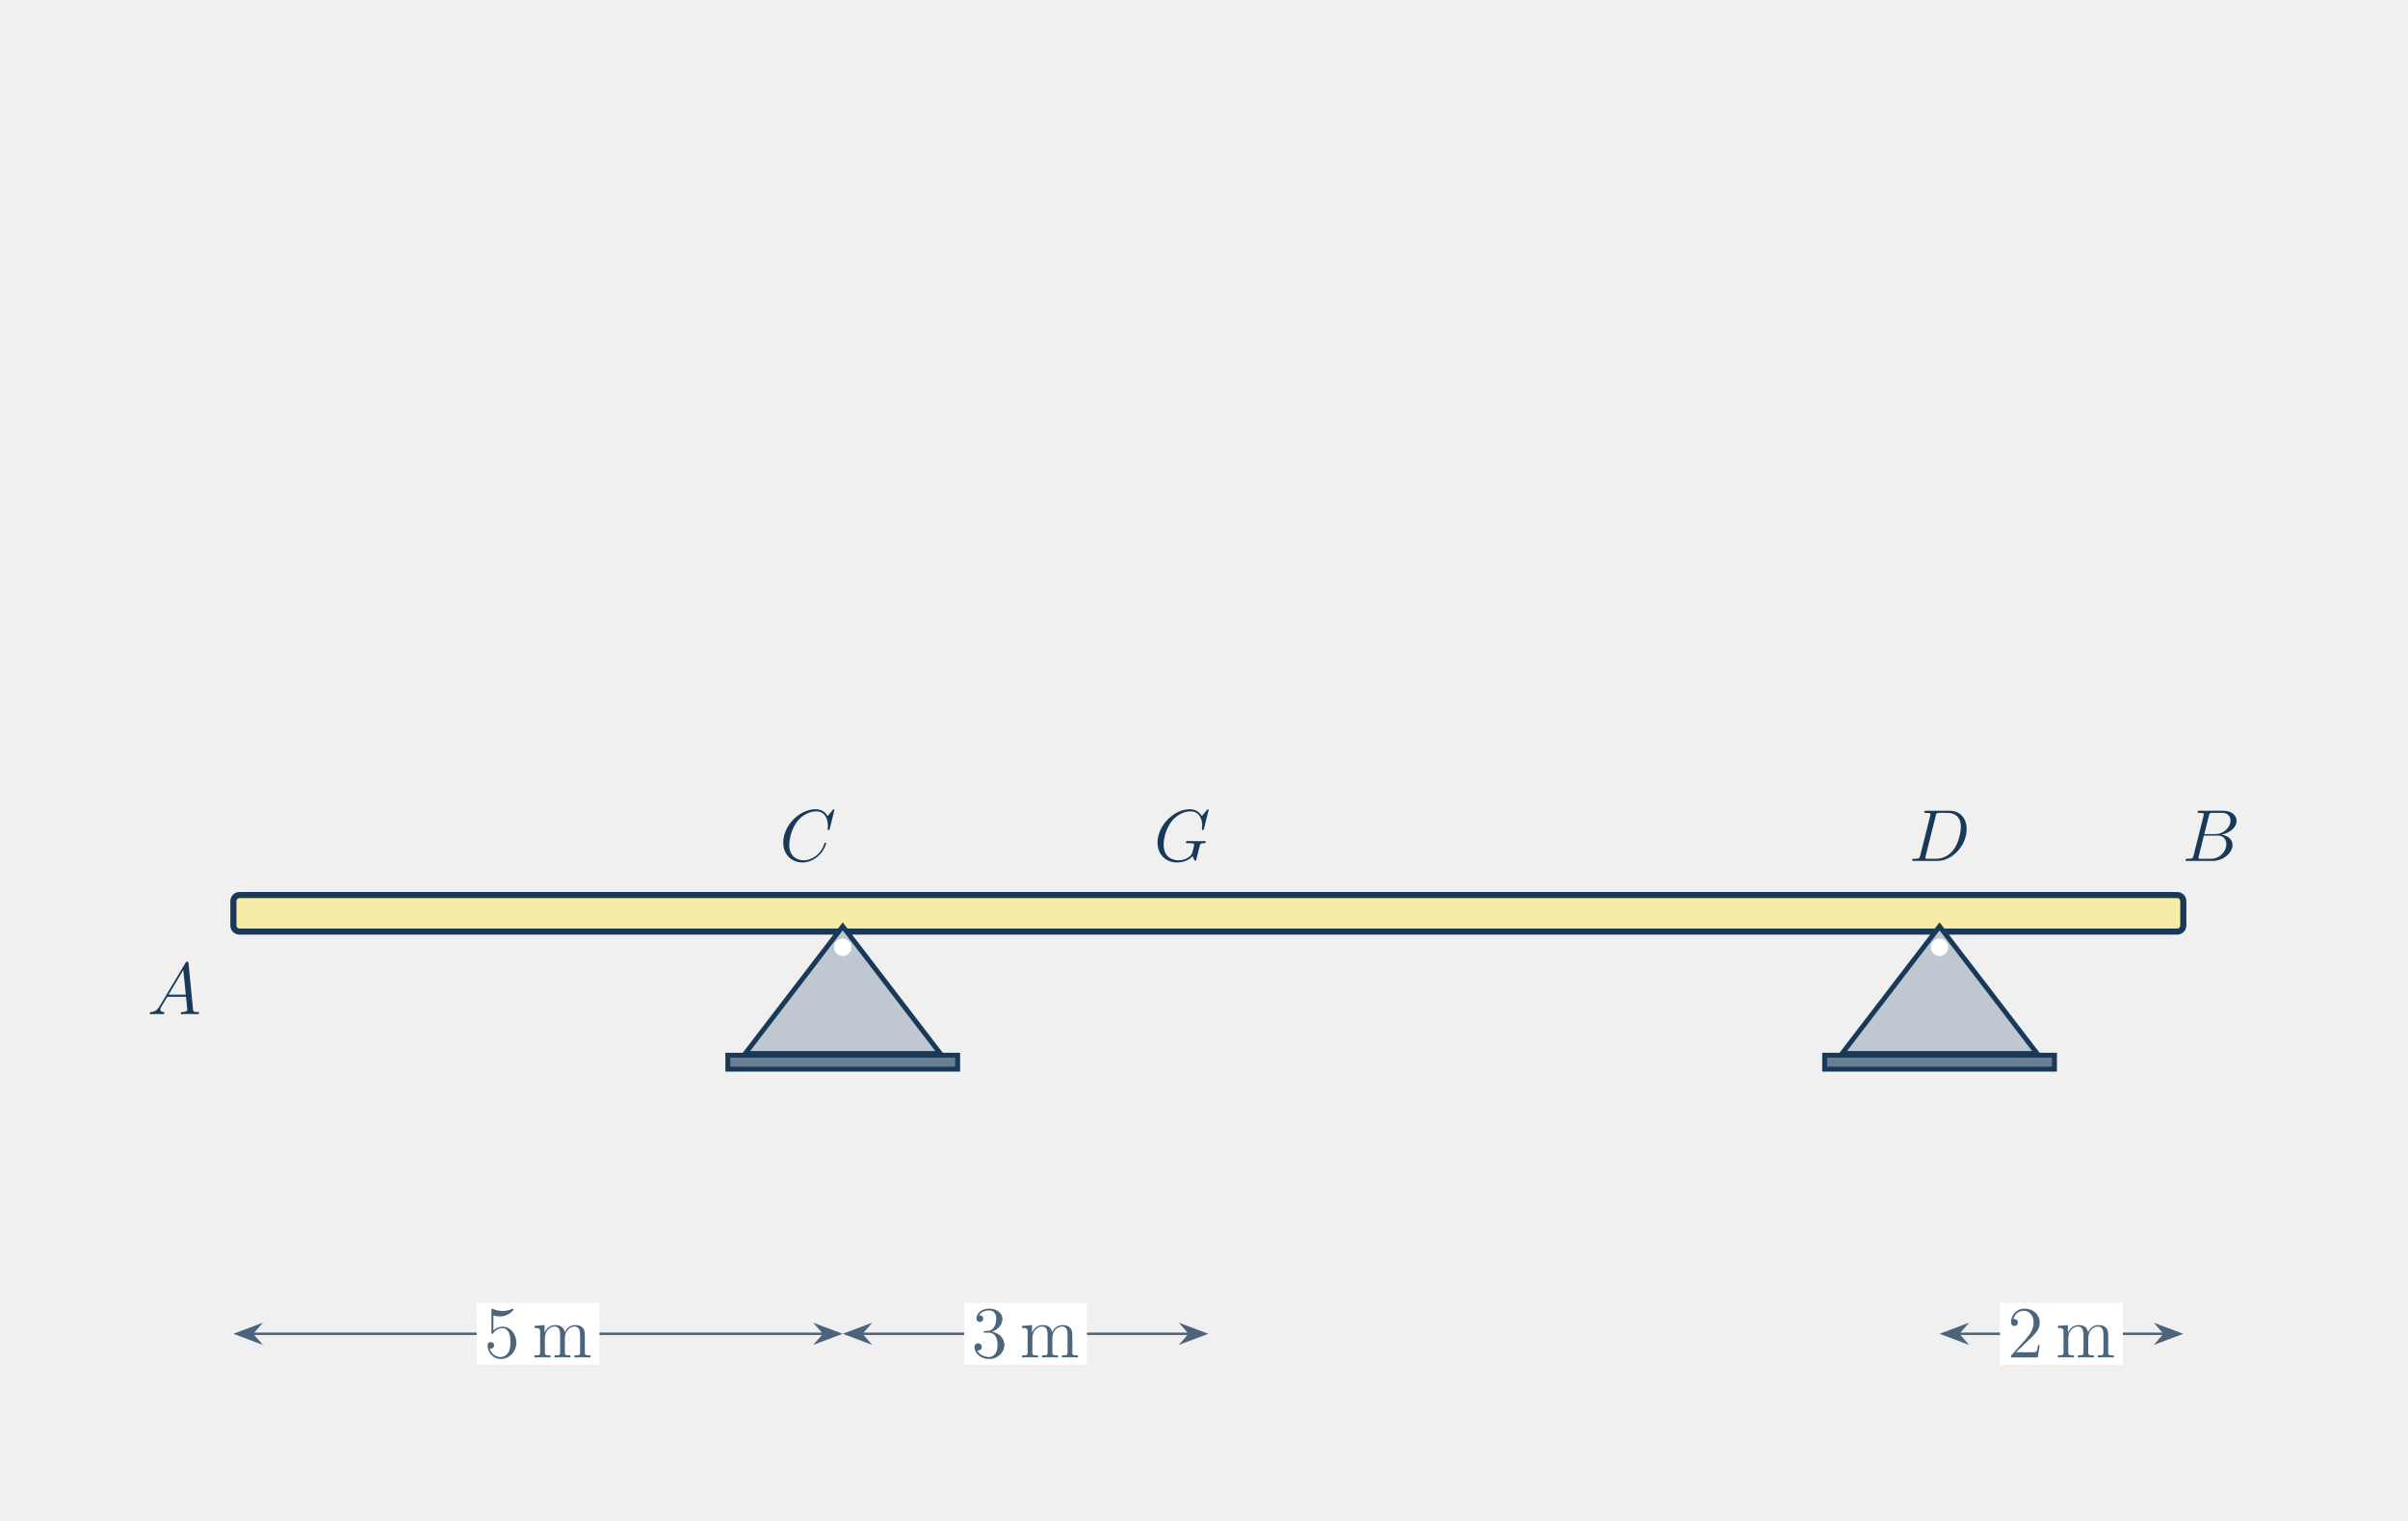
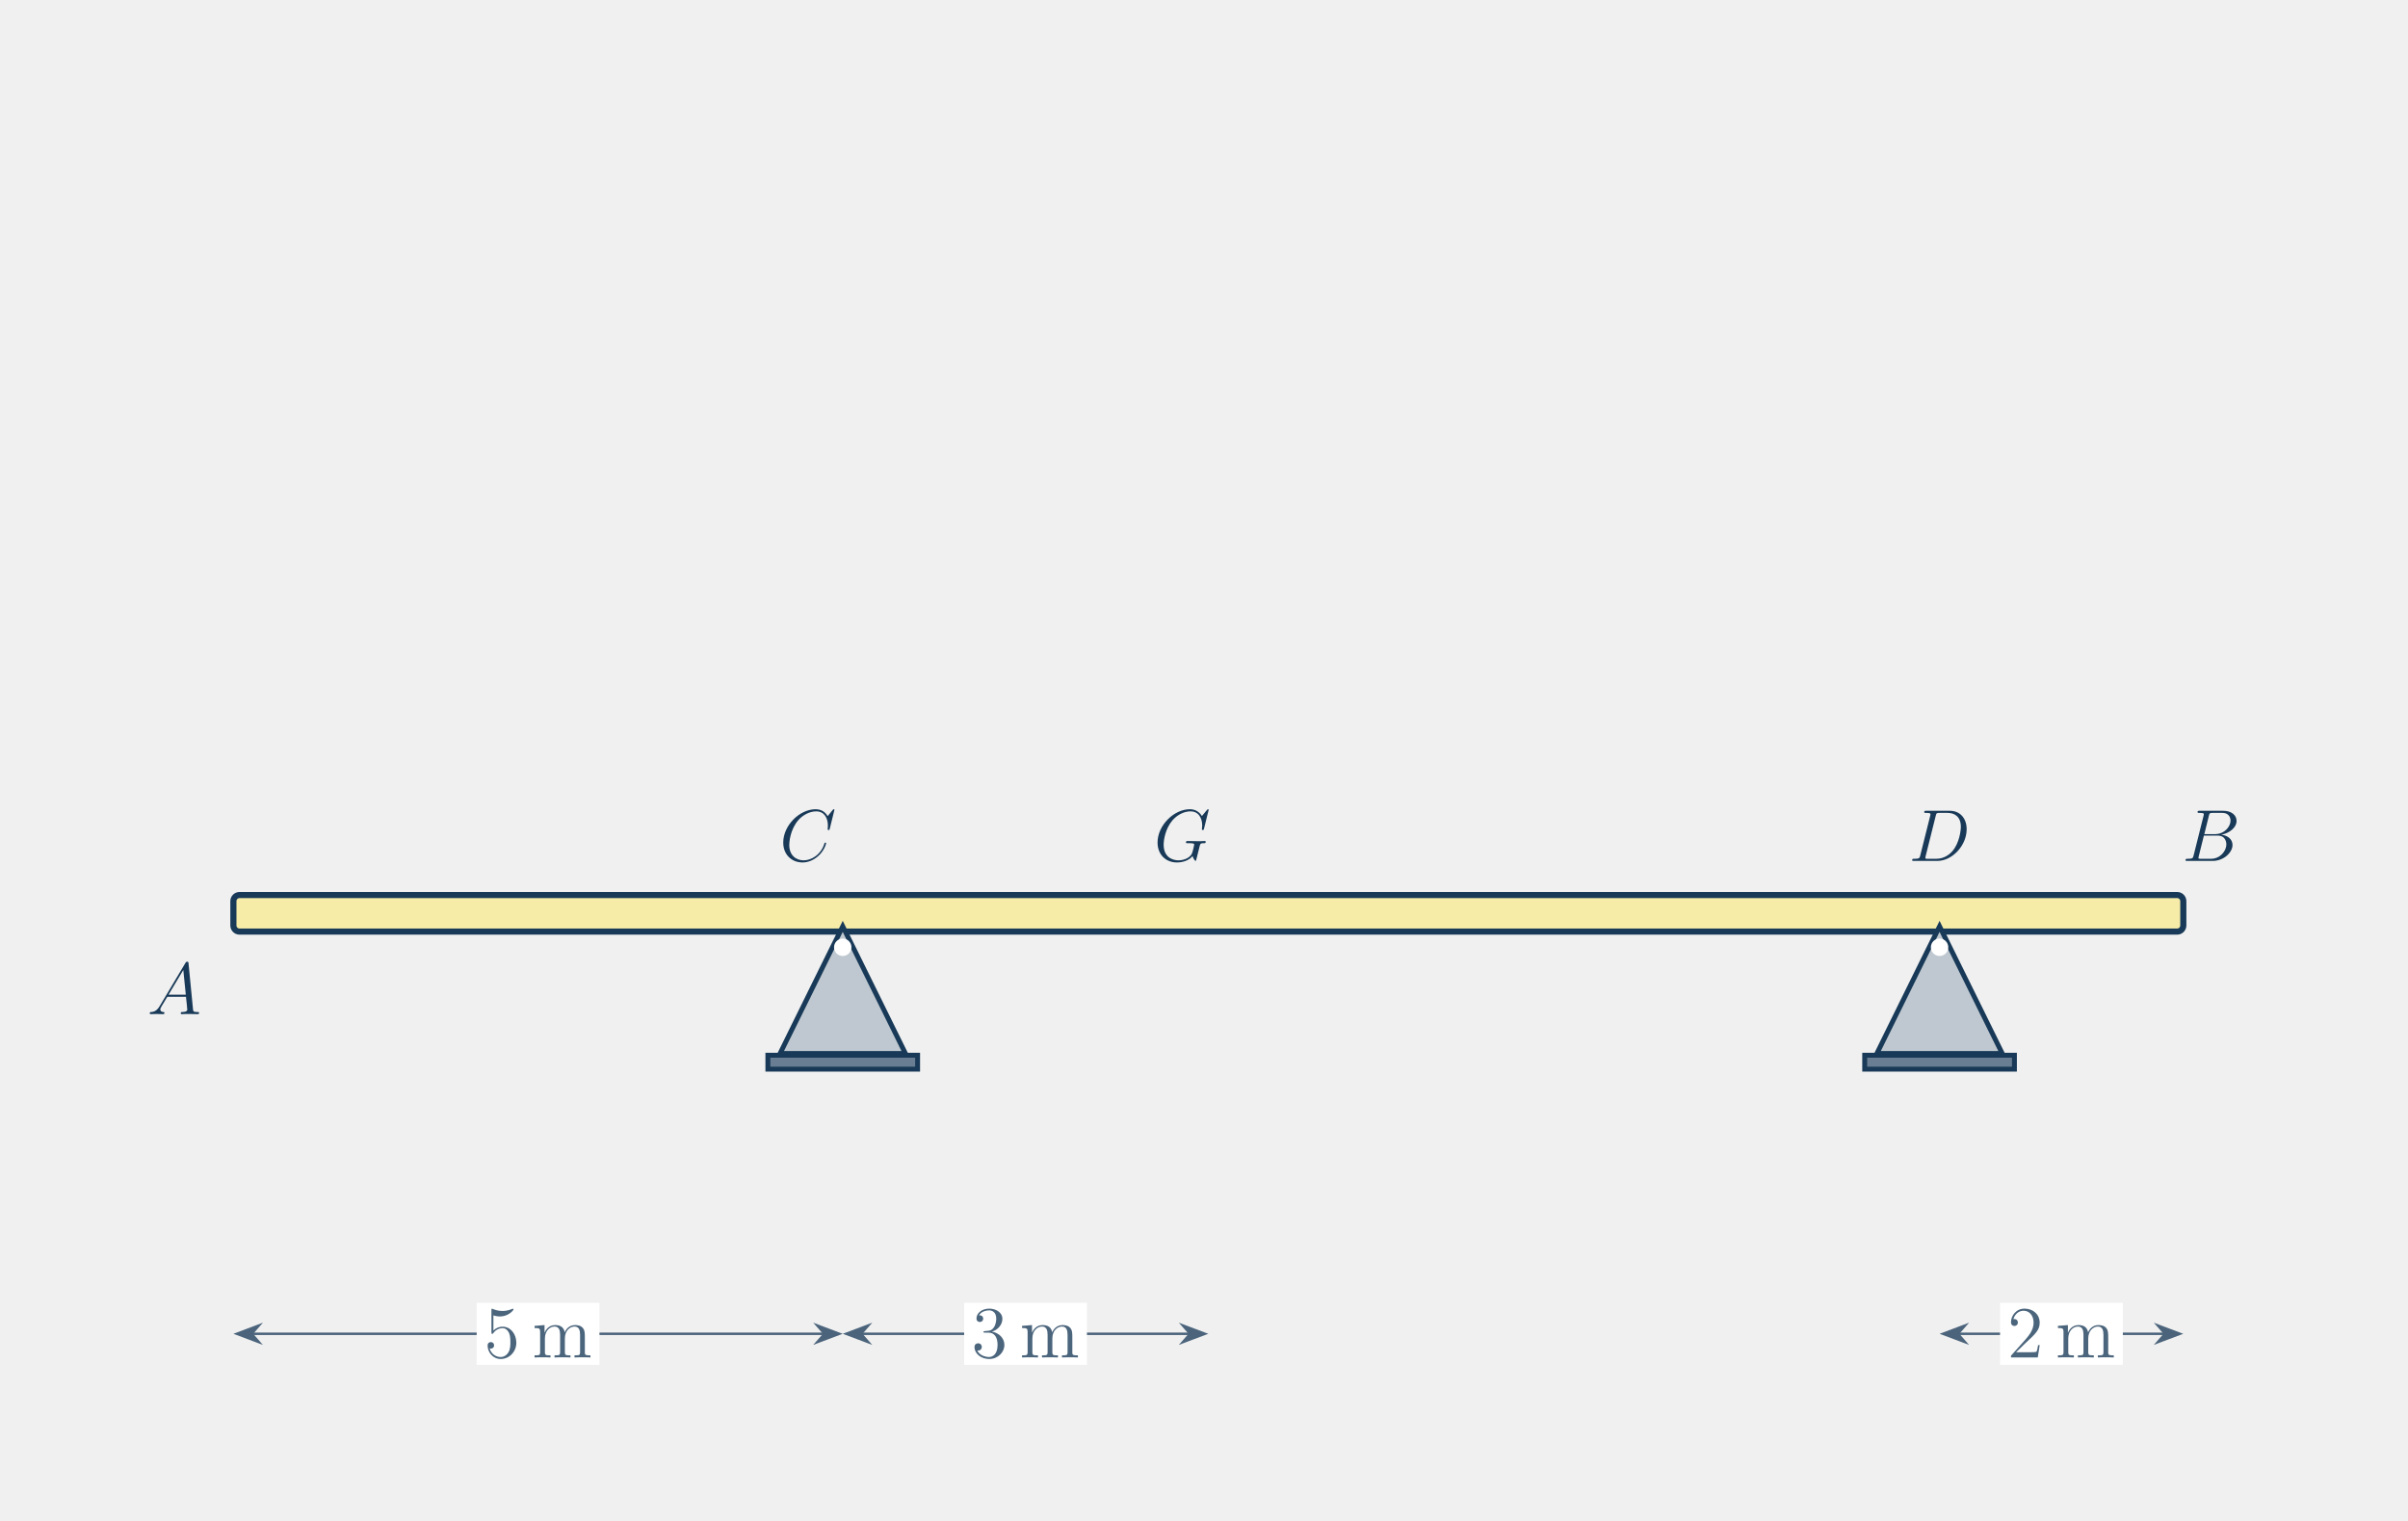
<svg xmlns="http://www.w3.org/2000/svg" xmlns:xlink="http://www.w3.org/1999/xlink" version="1.1" width="392.065pt" height="247.497pt" viewBox="-72 -72 392.065 247.497">
  <defs>
    <path id="g1-50" d="M5.26-2.008H4.997C4.961-1.805 4.866-1.148 4.746-.956C4.663-.849 3.981-.849 3.622-.849H1.411C1.733-1.124 2.463-1.889 2.774-2.176C4.591-3.85 5.26-4.471 5.26-5.655C5.26-7.03 4.172-7.95 2.786-7.95S.586-6.767 .586-5.738C.586-5.129 1.112-5.129 1.148-5.129C1.399-5.129 1.71-5.308 1.71-5.691C1.71-6.025 1.482-6.253 1.148-6.253C1.04-6.253 1.016-6.253 .98-6.241C1.207-7.054 1.853-7.603 2.63-7.603C3.646-7.603 4.268-6.755 4.268-5.655C4.268-4.639 3.682-3.754 3.001-2.989L.586-.287V0H4.949L5.26-2.008Z" />
    <path id="g1-51" d="M2.2-4.292C1.997-4.28 1.949-4.268 1.949-4.16C1.949-4.041 2.008-4.041 2.224-4.041H2.774C3.79-4.041 4.244-3.204 4.244-2.056C4.244-.49 3.431-.072 2.845-.072C2.271-.072 1.291-.347 .944-1.136C1.327-1.076 1.674-1.291 1.674-1.722C1.674-2.068 1.423-2.307 1.088-2.307C.801-2.307 .49-2.14 .49-1.686C.49-.622 1.554 .251 2.881 .251C4.304 .251 5.356-.837 5.356-2.044C5.356-3.144 4.471-4.005 3.324-4.208C4.364-4.507 5.033-5.38 5.033-6.312C5.033-7.257 4.053-7.95 2.893-7.95C1.698-7.95 .813-7.221 .813-6.348C.813-5.87 1.184-5.774 1.363-5.774C1.614-5.774 1.901-5.954 1.901-6.312C1.901-6.695 1.614-6.862 1.351-6.862C1.279-6.862 1.255-6.862 1.219-6.85C1.674-7.663 2.798-7.663 2.857-7.663C3.252-7.663 4.029-7.484 4.029-6.312C4.029-6.085 3.993-5.416 3.646-4.902C3.288-4.376 2.881-4.34 2.558-4.328L2.2-4.292Z" />
    <path id="g1-53" d="M1.53-6.85C2.044-6.683 2.463-6.671 2.594-6.671C3.945-6.671 4.806-7.663 4.806-7.831C4.806-7.878 4.782-7.938 4.71-7.938C4.686-7.938 4.663-7.938 4.555-7.89C3.885-7.603 3.312-7.568 3.001-7.568C2.212-7.568 1.65-7.807 1.423-7.902C1.339-7.938 1.315-7.938 1.303-7.938C1.207-7.938 1.207-7.867 1.207-7.675V-4.125C1.207-3.909 1.207-3.838 1.351-3.838C1.411-3.838 1.423-3.85 1.542-3.993C1.877-4.483 2.439-4.77 3.037-4.77C3.67-4.77 3.981-4.184 4.077-3.981C4.28-3.515 4.292-2.929 4.292-2.475S4.292-1.339 3.957-.801C3.694-.371 3.228-.072 2.702-.072C1.913-.072 1.136-.61 .921-1.482C.98-1.459 1.052-1.447 1.112-1.447C1.315-1.447 1.638-1.566 1.638-1.973C1.638-2.307 1.411-2.499 1.112-2.499C.897-2.499 .586-2.391 .586-1.925C.586-.909 1.399 .251 2.726 .251C4.077 .251 5.26-.885 5.26-2.403C5.26-3.826 4.304-5.009 3.049-5.009C2.367-5.009 1.841-4.71 1.53-4.376V-6.85Z" />
    <path id="g1-109" d="M8.572-2.905C8.572-4.017 8.572-4.352 8.297-4.734C7.95-5.2 7.388-5.272 6.982-5.272C5.99-5.272 5.487-4.555 5.296-4.089C5.129-5.009 4.483-5.272 3.73-5.272C2.57-5.272 2.116-4.28 2.02-4.041H2.008V-5.272L.383-5.141V-4.794C1.196-4.794 1.291-4.71 1.291-4.125V-.885C1.291-.347 1.16-.347 .383-.347V0C.693-.024 1.339-.024 1.674-.024C2.02-.024 2.666-.024 2.977 0V-.347C2.212-.347 2.068-.347 2.068-.885V-3.108C2.068-4.364 2.893-5.033 3.634-5.033S4.543-4.423 4.543-3.694V-.885C4.543-.347 4.411-.347 3.634-.347V0C3.945-.024 4.591-.024 4.926-.024C5.272-.024 5.918-.024 6.229 0V-.347C5.464-.347 5.32-.347 5.32-.885V-3.108C5.32-4.364 6.145-5.033 6.886-5.033S7.795-4.423 7.795-3.694V-.885C7.795-.347 7.663-.347 6.886-.347V0C7.197-.024 7.843-.024 8.177-.024C8.524-.024 9.17-.024 9.48 0V-.347C8.883-.347 8.584-.347 8.572-.705V-2.905Z" />
    <path id="g0-65" d="M2.032-1.327C1.614-.622 1.207-.383 .634-.347C.502-.335 .406-.335 .406-.12C.406-.048 .466 0 .55 0C.765 0 1.303-.024 1.518-.024C1.865-.024 2.248 0 2.582 0C2.654 0 2.798 0 2.798-.227C2.798-.335 2.702-.347 2.63-.347C2.355-.371 2.128-.466 2.128-.753C2.128-.921 2.2-1.052 2.355-1.315L3.264-2.821H6.312C6.324-2.714 6.324-2.618 6.336-2.511C6.372-2.2 6.516-.956 6.516-.729C6.516-.371 5.906-.347 5.715-.347C5.583-.347 5.452-.347 5.452-.132C5.452 0 5.559 0 5.631 0C5.834 0 6.073-.024 6.276-.024H6.958C7.687-.024 8.213 0 8.225 0C8.309 0 8.44 0 8.44-.227C8.44-.347 8.333-.347 8.153-.347C7.496-.347 7.484-.454 7.448-.813L6.719-8.273C6.695-8.512 6.647-8.536 6.516-8.536C6.396-8.536 6.324-8.512 6.217-8.333L2.032-1.327ZM3.467-3.168L5.87-7.185L6.276-3.168H3.467Z" />
    <path id="g0-66" d="M4.376-7.352C4.483-7.795 4.531-7.819 4.997-7.819H6.551C7.902-7.819 7.902-6.671 7.902-6.563C7.902-5.595 6.934-4.364 5.356-4.364H3.634L4.376-7.352ZM6.396-4.268C7.699-4.507 8.883-5.416 8.883-6.516C8.883-7.448 8.058-8.165 6.707-8.165H2.869C2.642-8.165 2.534-8.165 2.534-7.938C2.534-7.819 2.642-7.819 2.821-7.819C3.551-7.819 3.551-7.723 3.551-7.592C3.551-7.568 3.551-7.496 3.503-7.317L1.889-.885C1.781-.466 1.757-.347 .921-.347C.693-.347 .574-.347 .574-.132C.574 0 .646 0 .885 0H4.985C6.814 0 8.225-1.387 8.225-2.594C8.225-3.575 7.364-4.172 6.396-4.268ZM4.698-.347H3.084C2.917-.347 2.893-.347 2.821-.359C2.69-.371 2.678-.395 2.678-.49C2.678-.574 2.702-.646 2.726-.753L3.563-4.125H5.81C7.221-4.125 7.221-2.809 7.221-2.714C7.221-1.566 6.181-.347 4.698-.347Z" />
    <path id="g0-67" d="M8.931-8.309C8.931-8.416 8.847-8.416 8.823-8.416S8.751-8.416 8.656-8.297L7.831-7.293C7.412-8.01 6.755-8.416 5.858-8.416C3.276-8.416 .598-5.798 .598-2.989C.598-.992 1.997 .251 3.742 .251C4.698 .251 5.535-.155 6.229-.741C7.269-1.614 7.58-2.774 7.58-2.869C7.58-2.977 7.484-2.977 7.448-2.977C7.34-2.977 7.329-2.905 7.305-2.857C6.755-.992 5.141-.096 3.945-.096C2.678-.096 1.578-.909 1.578-2.606C1.578-2.989 1.698-5.069 3.049-6.635C3.706-7.4 4.83-8.07 5.966-8.07C7.281-8.07 7.867-6.982 7.867-5.762C7.867-5.452 7.831-5.189 7.831-5.141C7.831-5.033 7.95-5.033 7.986-5.033C8.118-5.033 8.13-5.045 8.177-5.26L8.931-8.309Z" />
    <path id="g0-68" d="M1.877-.885C1.769-.466 1.745-.347 .909-.347C.681-.347 .562-.347 .562-.132C.562 0 .634 0 .873 0H4.663C7.077 0 9.433-2.499 9.433-5.165C9.433-6.886 8.404-8.165 6.695-8.165H2.857C2.63-8.165 2.523-8.165 2.523-7.938C2.523-7.819 2.63-7.819 2.809-7.819C3.539-7.819 3.539-7.723 3.539-7.592C3.539-7.568 3.539-7.496 3.491-7.317L1.877-.885ZM4.4-7.352C4.507-7.795 4.555-7.819 5.021-7.819H6.336C7.46-7.819 8.488-7.209 8.488-5.559C8.488-4.961 8.249-2.881 7.089-1.566C6.755-1.172 5.846-.347 4.471-.347H3.108C2.941-.347 2.917-.347 2.845-.359C2.714-.371 2.702-.395 2.702-.49C2.702-.574 2.726-.646 2.75-.753L4.4-7.352Z" />
    <path id="g0-71" d="M8.919-8.309C8.919-8.416 8.835-8.416 8.811-8.416S8.739-8.416 8.644-8.297L7.819-7.305C7.759-7.4 7.52-7.819 7.054-8.094C6.539-8.416 6.025-8.416 5.846-8.416C3.288-8.416 .598-5.81 .598-2.989C.598-1.016 1.961 .251 3.754 .251C4.615 .251 5.703-.036 6.3-.789C6.432-.335 6.695-.012 6.779-.012C6.838-.012 6.85-.048 6.862-.048C6.874-.072 6.97-.49 7.03-.705L7.221-1.47C7.317-1.865 7.364-2.032 7.448-2.391C7.568-2.845 7.592-2.881 8.249-2.893C8.297-2.893 8.44-2.893 8.44-3.12C8.44-3.24 8.321-3.24 8.285-3.24C8.082-3.24 7.855-3.216 7.639-3.216H6.994C6.492-3.216 5.966-3.24 5.475-3.24C5.368-3.24 5.224-3.24 5.224-3.025C5.224-2.905 5.32-2.905 5.32-2.893H5.619C6.563-2.893 6.563-2.798 6.563-2.618C6.563-2.606 6.336-1.399 6.109-1.04C5.655-.371 4.71-.096 4.005-.096C3.084-.096 1.59-.574 1.59-2.642C1.59-3.443 1.877-5.272 3.037-6.623C3.79-7.484 4.902-8.07 5.954-8.07C7.364-8.07 7.867-6.862 7.867-5.762C7.867-5.571 7.819-5.308 7.819-5.141C7.819-5.033 7.938-5.033 7.974-5.033C8.106-5.033 8.118-5.045 8.165-5.26L8.919-8.309Z" />
  </defs>
  <g id="page1">
    <g stroke-miterlimit="10" transform="translate(-68.01495,73.71727)scale(0.996264,-0.996264)">
      <g fill="#000" stroke="#000">
        <g stroke-width="0.4">
          <g stroke-width="0.8">
            <g stroke="#183957">
              <g stroke-width="1.0">
                <g fill="#f6eca8">
                  <path d="M 34.143 0.0 M 34.143 -1.0 L 34.143 -4.975 C 34.143 -5.528 34.591 -5.975 35.143 -5.975 L 351.814 -5.975 C 352.366 -5.975 352.814 -5.528 352.814 -4.975 L 352.814 -1.0 C 352.814 -0.448 352.366 0.0 351.814 0.0 L 35.143 0.0 C 34.591 0.0 34.143 -0.448 34.143 -1.0 Z M 352.814 -5.975" />
                </g>
              </g>
              <g stroke-width="0.8">
                <g fill="#bfc8d0">
-                   <path d="M 133.728 -5.121 L 117.794 -25.892 L 149.661 -25.892 Z" />
+                   <path d="M 133.728 -5.121 L 123.485 -25.892 L 143.971 -25.892 Z" />
                </g>
              </g>
              <g fill="#697e92">
-                 <path d="M 114.949 -26.176 M 114.949 -26.176 L 114.949 -28.453 L 152.507 -28.453 L 152.507 -26.176 Z M 152.507 -28.453" />
+                 <path d="M 121.493 -26.176 M 121.493 -26.176 L 121.493 -28.453 L 145.963 -28.453 L 145.963 -26.176 Z M 145.963 -28.453" />
              </g>
              <g fill="#fff" stroke="#fff">
                <path d="M 133.728 -8.536 M 135.151 -8.536 C 135.151 -7.75 134.514 -7.113 133.728 -7.113 C 132.942 -7.113 132.305 -7.75 132.305 -8.536 C 132.305 -9.322 132.942 -9.959 133.728 -9.959 C 134.514 -9.959 135.151 -9.322 135.151 -8.536 Z M 133.728 -8.536" stroke="none" />
              </g>
              <g stroke-width="0.8">
                <g fill="#bfc8d0">
-                   <path d="M 312.98 -5.121 L 297.047 -25.892 L 328.914 -25.892 Z" />
+                   <path d="M 312.98 -5.121 L 302.737 -25.892 L 323.223 -25.892 Z" />
                </g>
              </g>
              <g fill="#697e92">
-                 <path d="M 294.201 -26.176 M 294.201 -26.176 L 294.201 -28.453 L 331.759 -28.453 L 331.759 -26.176 Z M 331.759 -28.453" />
+                 <path d="M 300.746 -26.176 M 300.746 -26.176 L 300.746 -28.453 L 325.215 -28.453 L 325.215 -26.176 Z M 325.215 -28.453" />
              </g>
              <g fill="#fff" stroke="#fff">
                <path d="M 312.98 -8.536 M 314.403 -8.536 C 314.403 -7.75 313.766 -7.113 312.98 -7.113 C 312.194 -7.113 311.557 -7.75 311.557 -8.536 C 311.557 -9.322 312.194 -9.959 312.98 -9.959 C 313.766 -9.959 314.403 -9.322 314.403 -8.536 Z M 312.98 -8.536" stroke="none" />
              </g>
              <g transform="translate(123.4032,5.57384)">
                <g stroke="none" transform="scale(-1.00375,1.00375)translate(-68.01495,73.71727)scale(-1,-1)">
                  <g fill="#183957">
                    <g stroke="none">
                      <g fill="#183957">
                        <use x="-68.015" y="73.717" xlink:href="#g0-67" />
                      </g>
                    </g>
                  </g>
                </g>
              </g>
              <g transform="translate(184.5764,5.57384)">
                <g stroke="none" transform="scale(-1.00375,1.00375)translate(-68.01495,73.71727)scale(-1,-1)">
                  <g fill="#183957">
                    <g stroke="none">
                      <g fill="#183957">
                        <use x="-68.015" y="73.717" xlink:href="#g0-71" />
                      </g>
                    </g>
                  </g>
                </g>
              </g>
              <g transform="translate(307.9391,5.57384)">
                <g stroke="none" transform="scale(-1.00375,1.00375)translate(-68.01495,73.71727)scale(-1,-1)">
                  <g fill="#183957">
                    <g stroke="none">
                      <g fill="#183957">
                        <use x="-68.015" y="73.717" xlink:href="#g0-68" />
                      </g>
                    </g>
                  </g>
                </g>
              </g>
              <g transform="translate(352.6005,5.57384)">
                <g stroke="none" transform="scale(-1.00375,1.00375)translate(-68.01495,73.71727)scale(-1,-1)">
                  <g fill="#183957">
                    <g stroke="none">
                      <g fill="#183957">
                        <use x="-68.015" y="73.717" xlink:href="#g0-66" />
                      </g>
                    </g>
                  </g>
                </g>
              </g>
              <g transform="translate(20.06526,-19.46428)">
                <g stroke="none" transform="scale(-1.00375,1.00375)translate(-68.01495,73.71727)scale(-1,-1)">
                  <g fill="#183957">
                    <g stroke="none">
                      <g fill="#183957">
                        <use x="-68.015" y="73.717" xlink:href="#g0-65" />
                      </g>
                    </g>
                  </g>
                </g>
              </g>
              <g stroke-width="0.4">
                <g fill="#4b647c" stroke="#4b647c">
                  <path d="M 37.219 -71.701 L 130.652 -71.701" fill="none" />
                  <g transform="matrix(-1.0,0.0,0.0,-1.0,38.94318,-71.70103)">
                    <g stroke-dasharray="none" stroke-dashoffset="0.0">
                      <g stroke-linejoin="miter">
                        <path d=" M 4.23 0.0 L 0.646 1.351 L 1.825 0.0 L 0.646 -1.351 Z  " />
                      </g>
                    </g>
                  </g>
                  <g transform="translate(128.9278,-71.70103)">
                    <g stroke-dasharray="none" stroke-dashoffset="0.0">
                      <g stroke-linejoin="miter">
                        <path d=" M 4.23 0.0 L 0.646 1.351 L 1.825 0.0 L 0.646 -1.351 Z  " />
                      </g>
                    </g>
                  </g>
                  <g fill="#fff">
                    <g fill="#fff">
                      <path d="M 73.902 -76.768 h 20.066 v 10.133 h -20.066 Z" stroke="none" />
                    </g>
                    <g transform="translate(75.10226,-75.56769)">
                      <g stroke="none" transform="scale(-1.00375,1.00375)translate(-68.01495,73.71727)scale(-1,-1)">
                        <g fill="#4b647c">
                          <g stroke="none">
                            <g fill="#4b657c">
                              <use x="-68.015" y="73.717" xlink:href="#g1-53" />
                              <use x="-60.169" y="73.717" xlink:href="#g1-109" />
                            </g>
                          </g>
                        </g>
                      </g>
                    </g>
                  </g>
                </g>
              </g>
              <g stroke-width="0.4">
                <g fill="#4b647c" stroke="#4b647c">
                  <path d="M 136.803 -71.701 L 190.403 -71.701" fill="none" />
                  <g transform="matrix(-1.0,0.0,0.0,-1.0,138.5278,-71.70103)">
                    <g stroke-dasharray="none" stroke-dashoffset="0.0">
                      <g stroke-linejoin="miter">
                        <path d=" M 4.23 0.0 L 0.646 1.351 L 1.825 0.0 L 0.646 -1.351 Z  " />
                      </g>
                    </g>
                  </g>
                  <g transform="translate(188.6788,-71.70103)">
                    <g stroke-dasharray="none" stroke-dashoffset="0.0">
                      <g stroke-linejoin="miter">
                        <path d=" M 4.23 0.0 L 0.646 1.351 L 1.825 0.0 L 0.646 -1.351 Z  " />
                      </g>
                    </g>
                  </g>
                  <g fill="#fff">
                    <g fill="#fff">
                      <path d="M 153.57 -76.768 h 20.066 v 10.133 h -20.066 Z" stroke="none" />
                    </g>
                    <g transform="translate(154.77,-75.56769)">
                      <g stroke="none" transform="scale(-1.00375,1.00375)translate(-68.01495,73.71727)scale(-1,-1)">
                        <g fill="#4b647c">
                          <g stroke="none">
                            <g fill="#4b657c">
                              <use x="-68.015" y="73.717" xlink:href="#g1-51" />
                              <use x="-60.169" y="73.717" xlink:href="#g1-109" />
                            </g>
                          </g>
                        </g>
                      </g>
                    </g>
                  </g>
                </g>
              </g>
              <g stroke-width="0.4">
                <g fill="#4b647c" stroke="#4b647c">
                  <path d="M 316.056 -71.701 L 349.738 -71.701" fill="none" />
                  <g transform="matrix(-1.0,0.0,0.0,-1.0,317.7801,-71.70103)">
                    <g stroke-dasharray="none" stroke-dashoffset="0.0">
                      <g stroke-linejoin="miter">
                        <path d=" M 4.23 0.0 L 0.646 1.351 L 1.825 0.0 L 0.646 -1.351 Z  " />
                      </g>
                    </g>
                  </g>
                  <g transform="translate(348.0139,-71.70103)">
                    <g stroke-dasharray="none" stroke-dashoffset="0.0">
                      <g stroke-linejoin="miter">
                        <path d=" M 4.23 0.0 L 0.646 1.351 L 1.825 0.0 L 0.646 -1.351 Z  " />
                      </g>
                    </g>
                  </g>
                  <g fill="#fff">
                    <g fill="#fff">
                      <path d="M 322.864 -76.768 h 20.066 v 10.133 h -20.066 Z" stroke="none" />
                    </g>
                    <g transform="translate(324.0638,-75.56769)">
                      <g stroke="none" transform="scale(-1.00375,1.00375)translate(-68.01495,73.71727)scale(-1,-1)">
                        <g fill="#4b647c">
                          <g stroke="none">
                            <g fill="#4b657c">
                              <use x="-68.015" y="73.717" xlink:href="#g1-50" />
                              <use x="-60.169" y="73.717" xlink:href="#g1-109" />
                            </g>
                          </g>
                        </g>
                      </g>
                    </g>
                  </g>
                </g>
              </g>
            </g>
          </g>
        </g>
      </g>
    </g>
  </g>
</svg>
